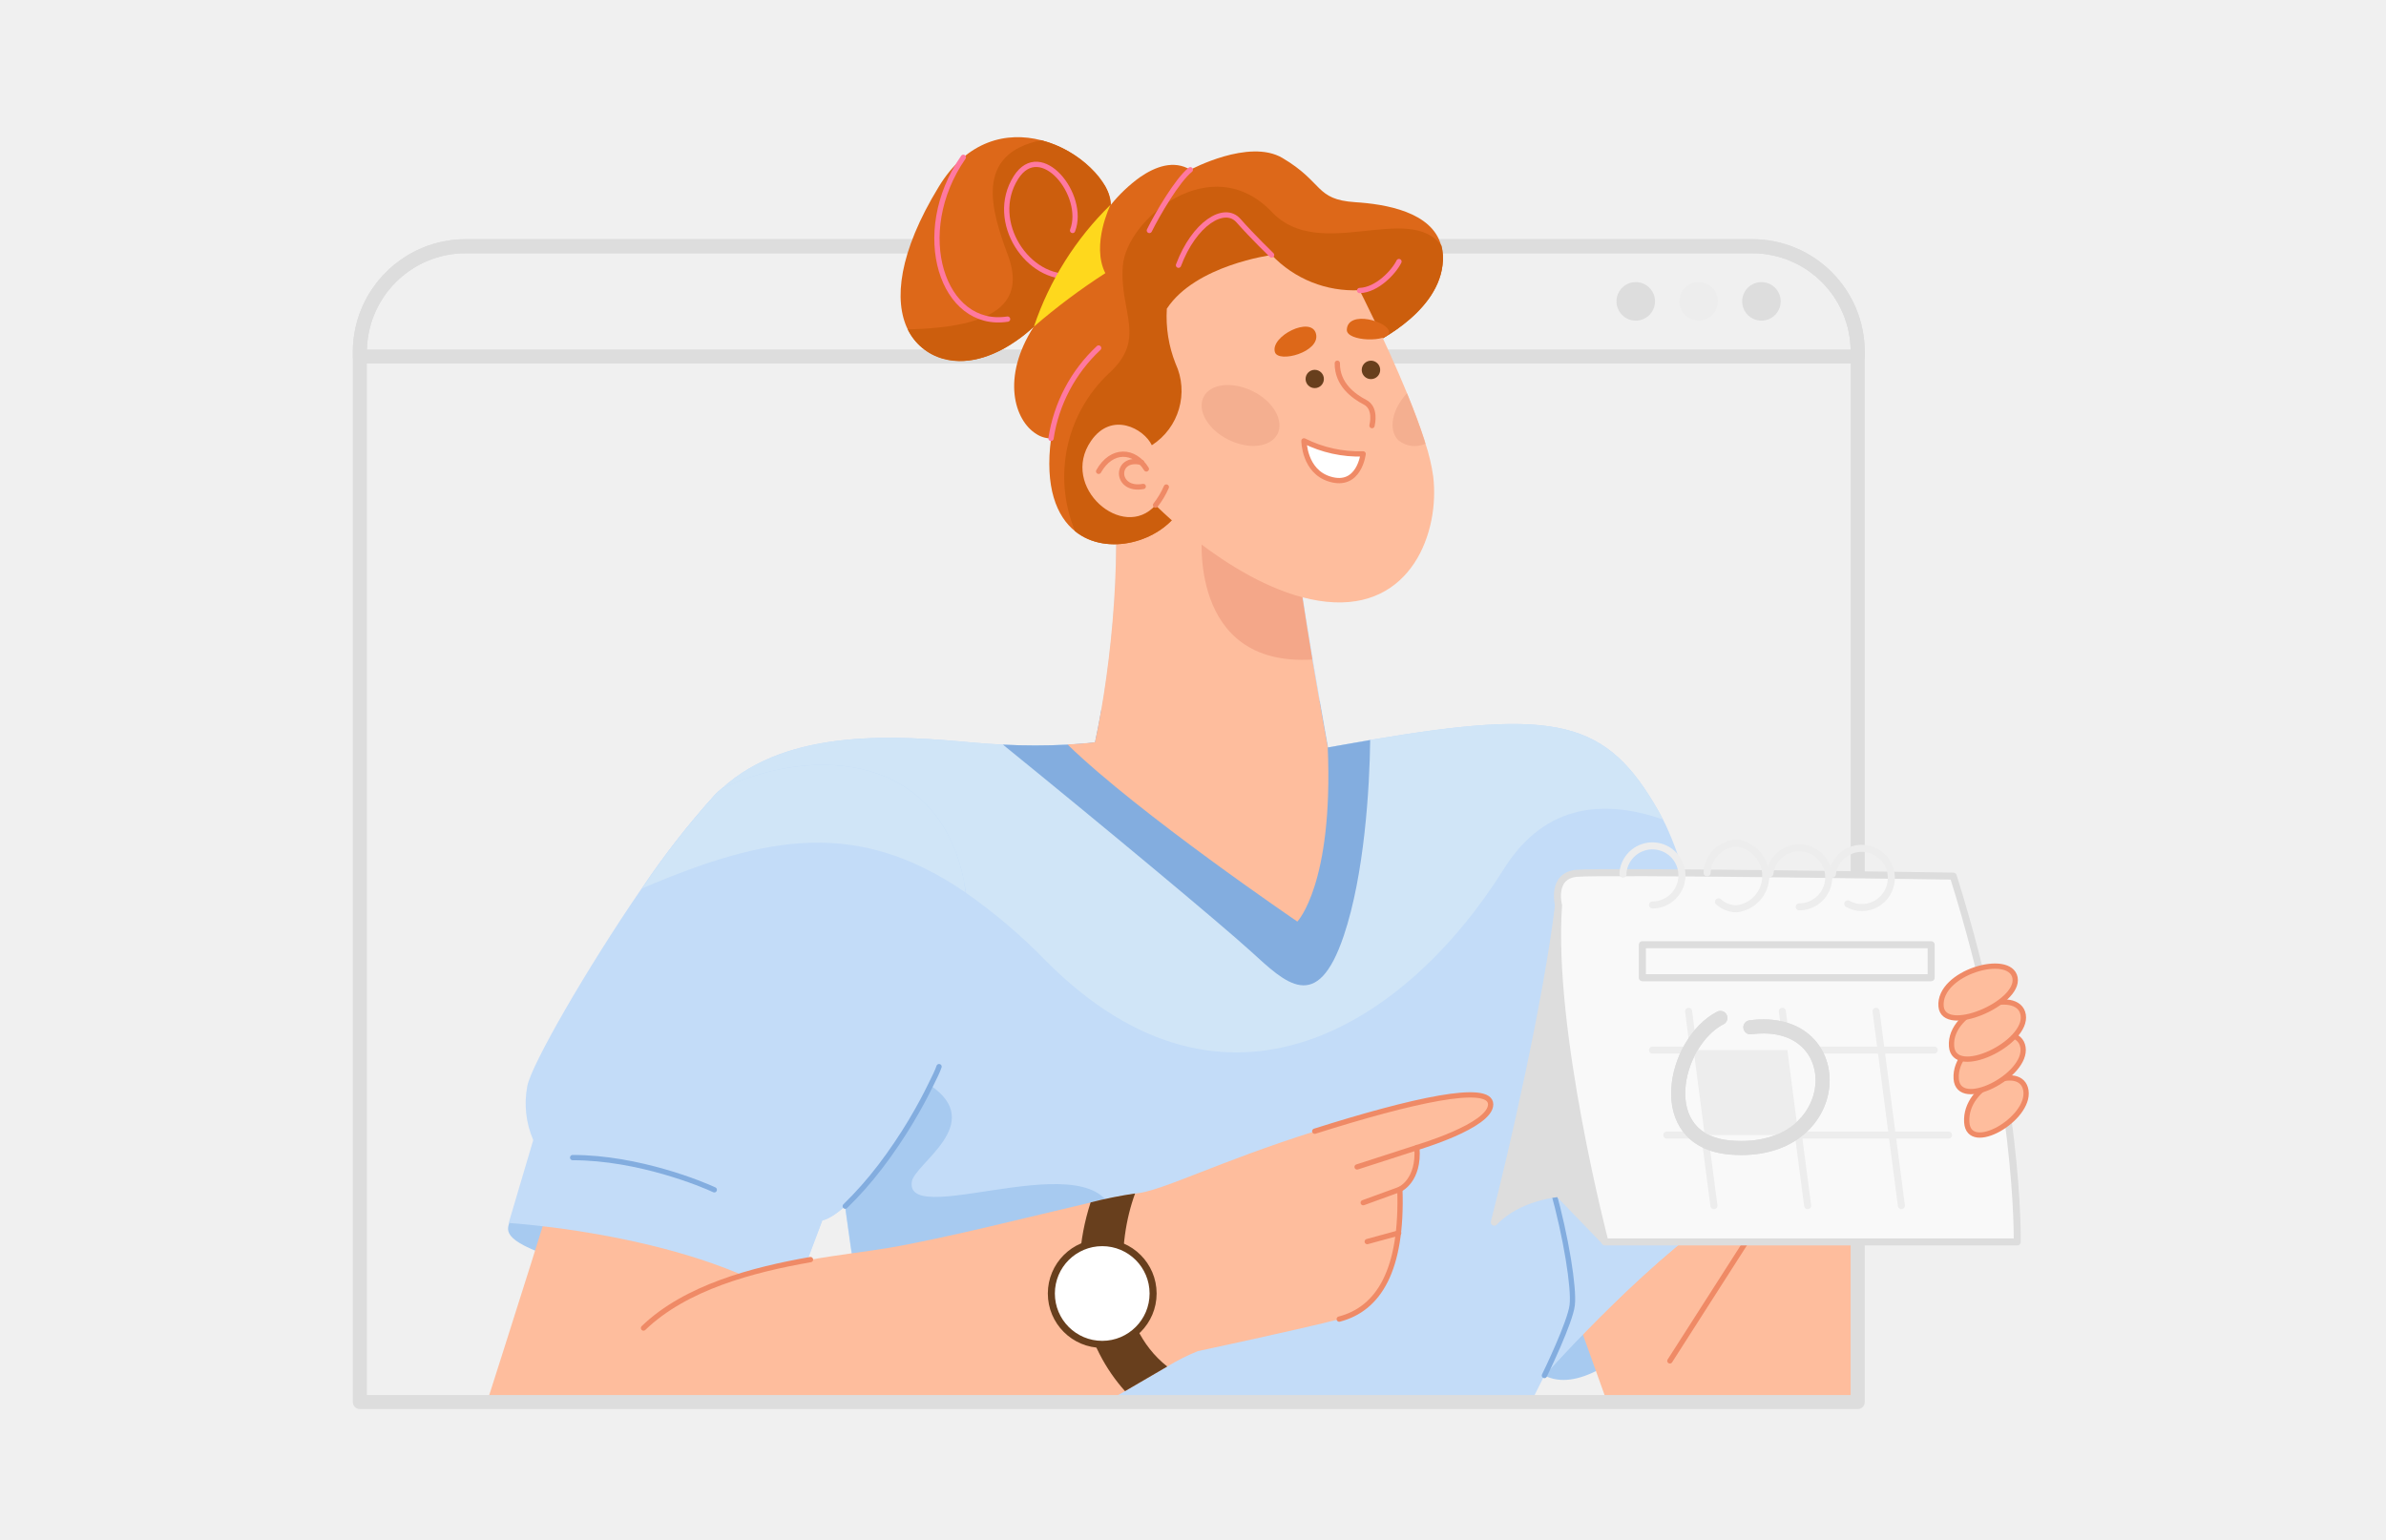
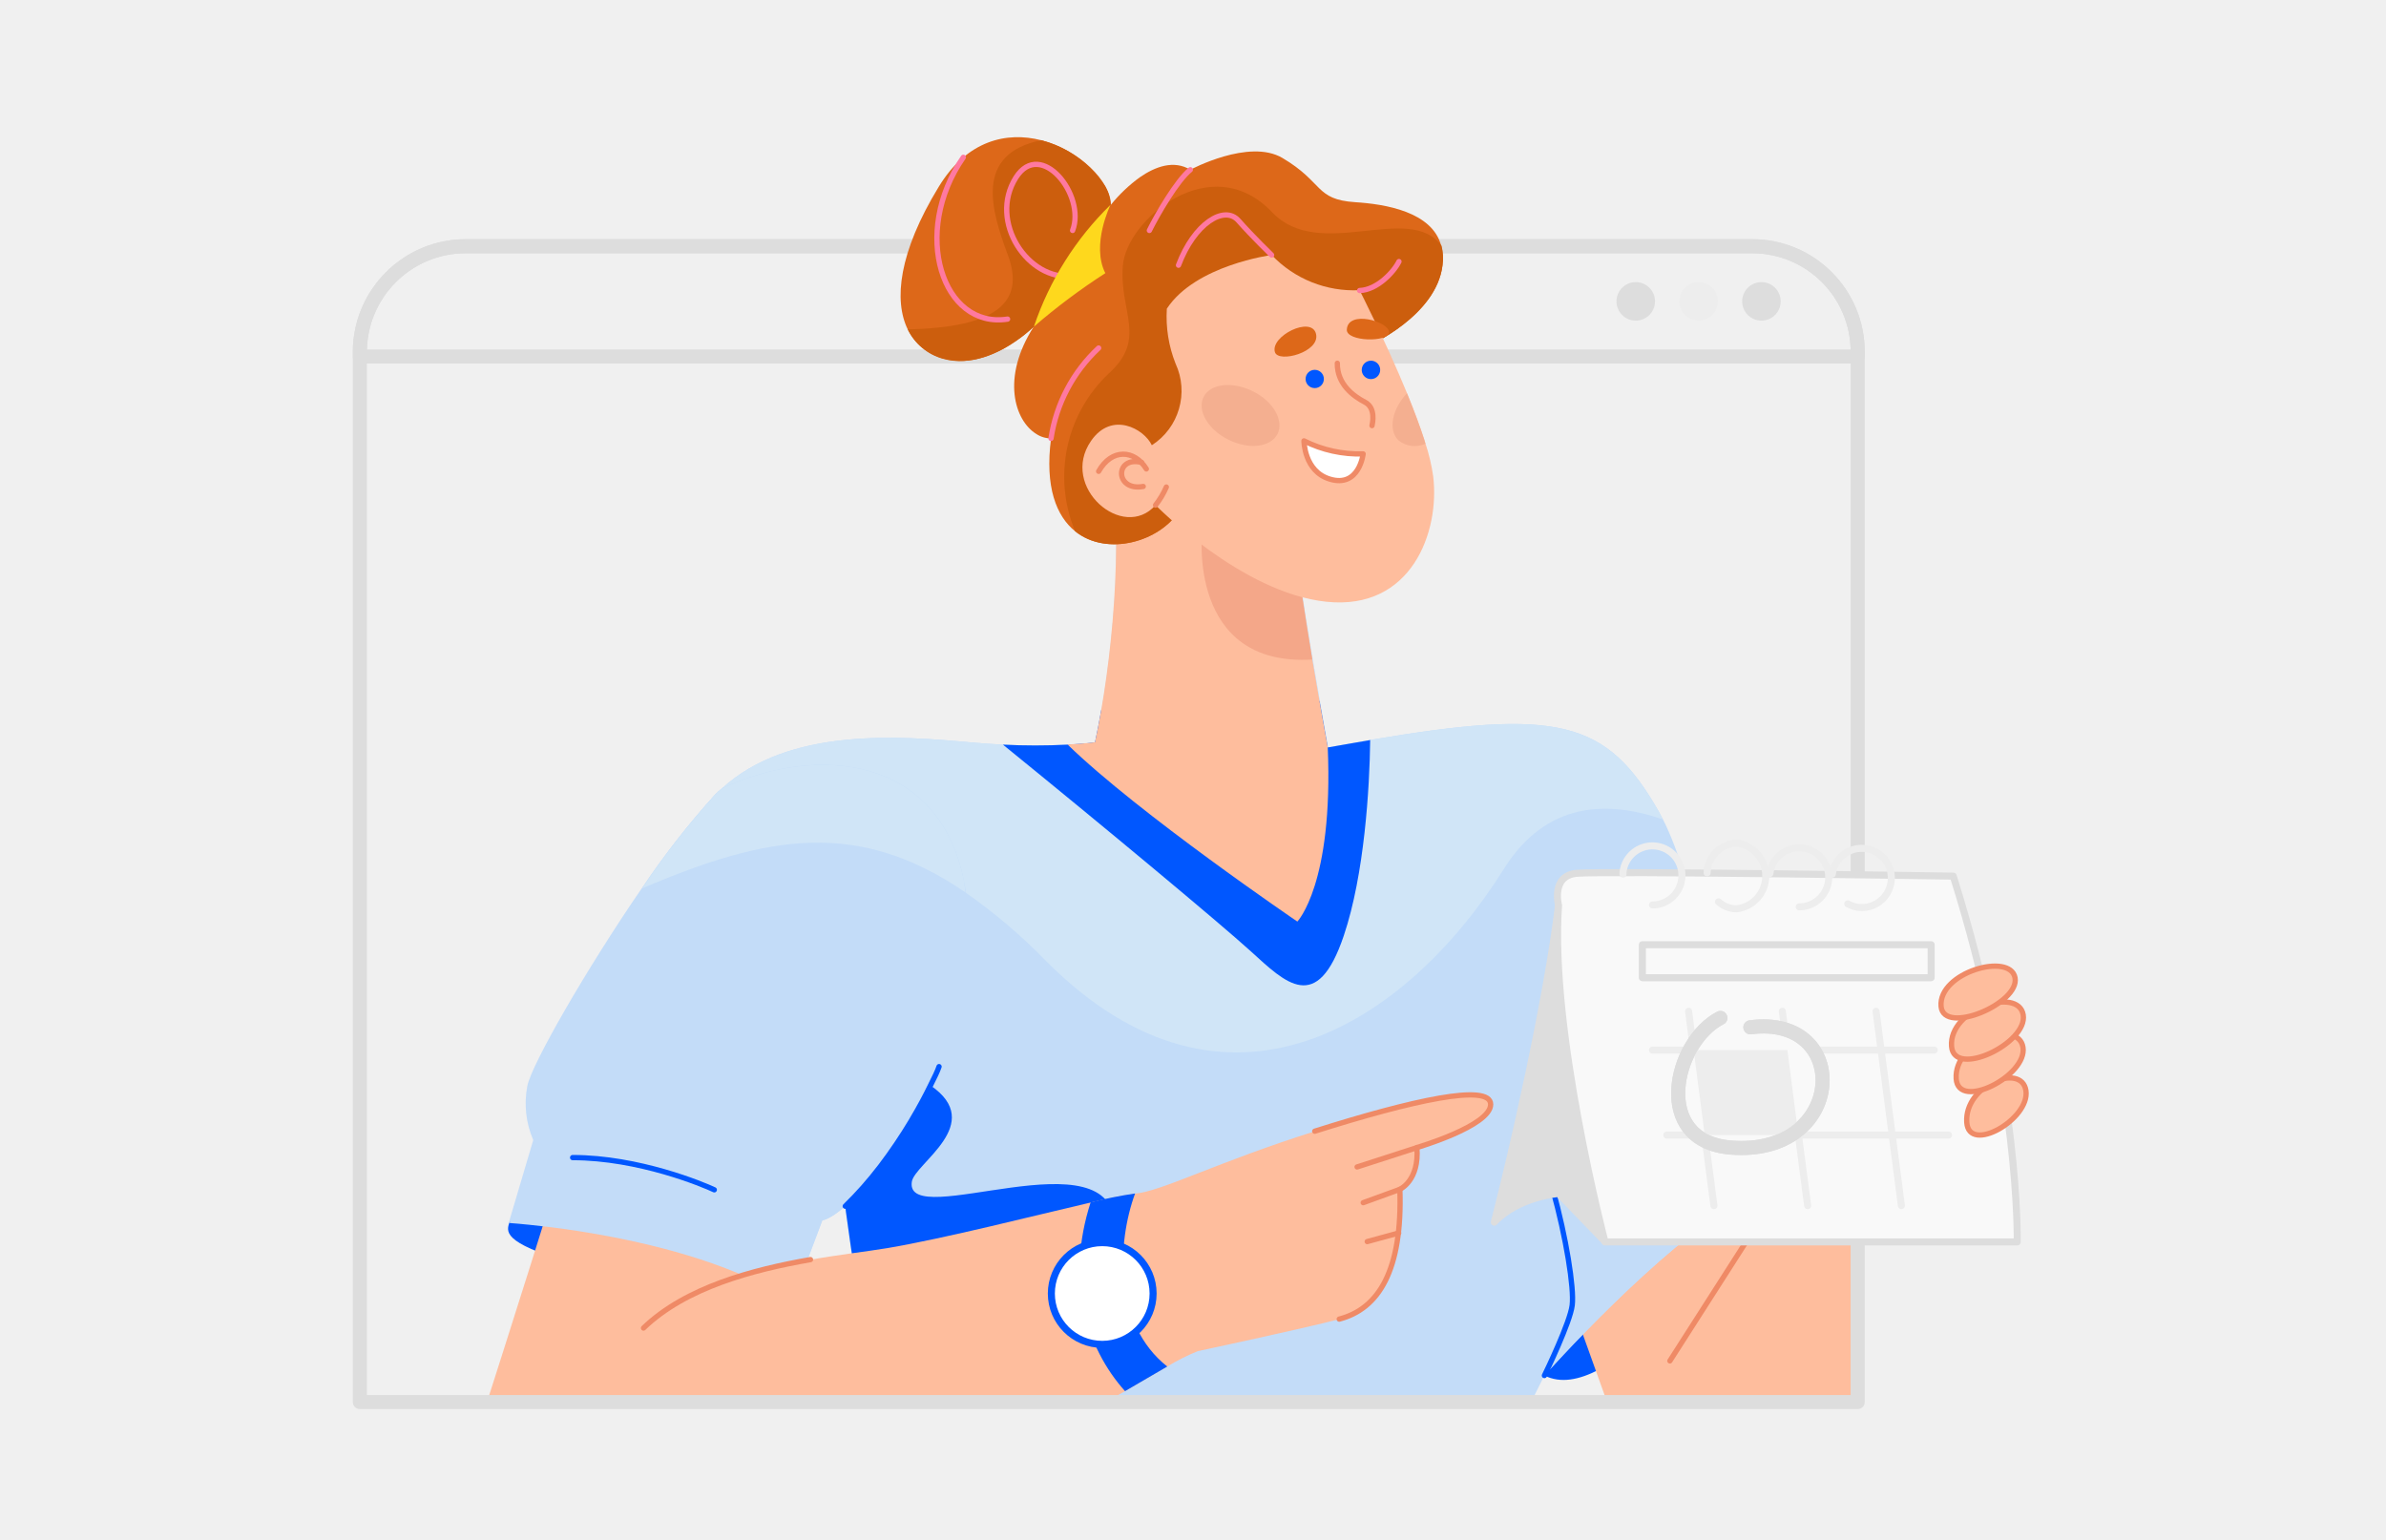
<svg xmlns="http://www.w3.org/2000/svg" viewBox="0 0 339.08 218.8">
  <defs>
-     <style>.cls-1,.cls-13,.cls-18,.cls-19,.cls-25,.cls-5,.cls-9{fill:none;}.cls-2{clip-path:url(#clip-path);}.cls-3{fill:#a7caf0;}.cls-21,.cls-4{fill:#febd9d;}.cls-21,.cls-24,.cls-5{stroke:#ef8a66;}.cls-12,.cls-13,.cls-16,.cls-17,.cls-18,.cls-19,.cls-20,.cls-21,.cls-24,.cls-25,.cls-5,.cls-9{stroke-linecap:round;stroke-linejoin:round;}.cls-21,.cls-24,.cls-25,.cls-5,.cls-9{stroke-width:0.75px;}.cls-6{fill:#c3dcf8;}.cls-7{fill:#d0e5f7;}.cls-8{fill:#83addf;}.cls-9{stroke:#83addf;}.cls-10{fill:#f4a789;}.cls-11{fill:#683f1d;}.cls-12,.cls-24{fill:#fff;}.cls-12{stroke:#683f1d;}.cls-13,.cls-16,.cls-17,.cls-19,.cls-20{stroke:#ddd;}.cls-13,.cls-20{stroke-width:2px;}.cls-14,.cls-16{fill:#ddd;}.cls-15{fill:#ededed;}.cls-17,.cls-20{fill:#f9f9f9;}.cls-18{stroke:#ededed;}.cls-22{fill:#dd6819;}.cls-23{fill:#cc5e0d;}.cls-25{stroke:#ff79a0;}.cls-26{fill:#fed81d;}.cls-27{fill:#f4af90;}</style>
+     <style>.cls-1,.cls-13,.cls-18,.cls-19,.cls-25,.cls-5,.cls-9{fill:none;}.cls-2{clip-path:url(#clip-path);}.cls-3{fill:#0057ff;}.cls-21,.cls-4{fill:#febd9d;}.cls-21,.cls-24,.cls-5{stroke:#ef8a66;}.cls-12,.cls-13,.cls-16,.cls-17,.cls-18,.cls-19,.cls-20,.cls-21,.cls-24,.cls-25,.cls-5,.cls-9{stroke-linecap:round;stroke-linejoin:round;}.cls-21,.cls-24,.cls-25,.cls-5,.cls-9{stroke-width:0.75px;}.cls-6{fill:#c3dcf8;}.cls-7{fill:#d0e5f7;}.cls-8{fill:#0057ff;}.cls-9{stroke:#0057ff;}.cls-10{fill:#f4a789;}.cls-11{fill:#0057ff;}.cls-12,.cls-24{fill:#fff;}.cls-12{stroke:#0057ff;}.cls-13,.cls-16,.cls-17,.cls-19,.cls-20{stroke:#ddd;}.cls-13,.cls-20{stroke-width:2px;}.cls-14,.cls-16{fill:#ddd;}.cls-15{fill:#ededed;}.cls-17,.cls-20{fill:#f9f9f9;}.cls-18{stroke:#ededed;}.cls-22{fill:#dd6819;}.cls-23{fill:#cc5e0d;}.cls-25{stroke:#ff79a0;}.cls-26{fill:#fed81d;}.cls-27{fill:#f4af90;}</style>
    <clipPath id="clip-path">
      <path class="cls-1" d="M264,50V199.3H51.14V50A15.05,15.05,0,0,1,66.2,35H249A15,15,0,0,1,264,50Z" />
    </clipPath>
  </defs>
  <g id="Girl">
    <g id="body">
      <g class="cls-2">
        <path class="cls-3" d="M219.48,195.53c4.58,2.29,10.52-2,17.11-7.82l-7.15-6.4S218.25,191.75,219.48,195.53Z" />
        <polygon class="cls-4" points="280.54 167.99 264 201.68 229.24 201.68 223.44 185.5 243.12 167.99 280.54 167.99" />
        <path class="cls-5" d="M253.59,168c-4.06,6.36-10.76,16.81-16.28,25.45" />
        <path class="cls-6" d="M247.4,170.62c-11.79,6.74-27.92,24.91-27.92,24.91l-4.32,8.6-2.52,5H127.09c-2-7.21-3.72-16.59-5-24.2-1-5.9-1.64-10.72-1.9-12.6-.08-.55-.11-.86-.11-.86-2.18,1.93-3.24,2-3.24,2l-4,10.57-.37,1c-14.2-9.5-40.18-11.19-40.18-11.19l3.49-11.79a13.1,13.1,0,0,1-.84-7.69c.57-3,8.39-16.64,16.27-28.11A113.62,113.62,0,0,1,101.59,113c.31-.32.63-.62,1-.92,9.51-8.74,25.27-7.48,35.62-6.53,1.54.13,3,.24,4.37.3a90.14,90.14,0,0,0,9.18,0c2.51-.13,3.9-.32,3.9-.32.31-1.46.62-3,.91-4.69,1.88-10.93,2.93-25.53,1.26-35.12l26.31,11.75c.46,4.79,2.22,15.27,3.43,22.18.67,3.85,1.17,6.6,1.17,6.6,2.11-.39,4.12-.74,6-1.07,26.71-4.53,33.6-2.82,41,10.2.19.35.39.71.58,1.08,4.57,9,7.67,27,9.41,39.72C246.84,164.52,247.4,170.62,247.4,170.62Z" />
        <path class="cls-6" d="M247.4,170.62c-11.57,6.61-27.32,24.23-27.91,24.89.22-.44,3.66-7.56,3.95-10s-.86-9.65-2.76-16.45l25-12.85C246.84,164.52,247.4,170.62,247.4,170.62Z" />
        <path class="cls-3" d="M158.38,174.52c-.2,9.58-22.64,10.93-36.25,10.4-1-5.9-1.64-10.72-1.9-12.6-.08-.55-.11-.86-.11-.86a64.39,64.39,0,0,0,12.11-17.17c8,5.47-2.26,11.08-2.65,13.7C128.52,175.21,158.65,160.8,158.38,174.52Z" />
        <path class="cls-7" d="M236.31,116.48c-7.8-2.7-16.56-2.62-22.62,7.08-13.67,21.82-39.33,38.84-65,13.08a79.1,79.1,0,0,0-11.48-9.77c-15.17-10.39-28-8.28-45.94-.59A113.62,113.62,0,0,1,101.59,113c.31-.32.63-.62,1-.92,9.51-8.74,25.27-7.48,35.62-6.53,1.54.13,3,.24,4.37.3a90.14,90.14,0,0,0,9.18,0c2.51-.13,3.9-.32,3.9-.32.31-1.46.62-3,.91-4.69,1.88-10.93,2.93-25.53,1.26-35.12l26.31,11.75c.46,4.79,2.22,15.27,3.43,22.18.67,3.85,1.17,6.6,1.17,6.6,2.11-.39,4.12-.74,6-1.07,26.71-4.53,33.6-2.82,41,10.2C235.92,115.75,236.12,116.11,236.31,116.48Z" />
        <path class="cls-8" d="M194.72,105.2c-.08,6.77-.81,19.08-3.75,27.8-3.8,11.3-8.28,6.71-13.2,2.24-4.46-4.05-20.68-17.56-35.24-29.39a90.14,90.14,0,0,0,9.18,0c2.51-.13,3.9-.32,3.9-.32.31-1.46.62-3,.91-4.69,10.58-.7,23.25-1.37,31-1.19.67,3.85,1.17,6.6,1.17,6.6C190.8,105.88,192.81,105.53,194.72,105.2Z" />
        <path class="cls-4" d="M184.37,131s-22.52-15.31-32.66-25.17c2.51-.13,3.9-.32,3.9-.32,2.41-11.07,4.09-28.76,2.17-39.81l17.1,7.64,9.21,4.11c.34,3.54,1.4,10.23,2.4,16.26,1.13,6.65,2.2,12.52,2.2,12.52C189.51,125.66,184.37,131,184.37,131Z" />
        <path class="cls-9" d="M219.48,195.53a0,0,0,0,0,0,0c.22-.44,3.66-7.56,3.95-10s-.86-9.65-2.76-16.45l-.3-1.06" />
        <path class="cls-10" d="M186.49,93.75c-17.73,1.07-15.73-18-15.61-18.5l4-1.87,9.21,4.11C184.43,81,185.49,87.72,186.49,93.75Z" />
        <path class="cls-3" d="M72.36,173.87c-.5,1.47-.5,3.07,10.65,6.21l1.73-7.34S74.59,170,72.36,173.87Z" />
        <path class="cls-4" d="M78.47,170c-2.62,8.55-11.76,37.15-11.76,37.15-2.48,10.48,28.62,17.34,39.7-.48L112.5,178A51.41,51.41,0,0,0,78.47,170Z" />
        <path class="cls-6" d="M129.61,159.13l-.1.18c-1.32,2.11-2.78,4.26-4.38,6.48a1.34,1.34,0,0,0-.11.14,51,51,0,0,1-4.9,5.53c-2.18,1.93-3.24,2-3.24,2l-4.34,11.56c-.44-.3-.9-.58-1.37-.87-7.91-4.79-18.81-7.43-27-8.83-2.69-.46-5.09-.79-7-1-2.94-.35-4.76-.47-4.76-.47l3.49-11.79a13.1,13.1,0,0,1-.84-7.69c.57-3,8.39-16.64,16.27-28.11A113.62,113.62,0,0,1,101.59,113c.31-.32.63-.62,1-.92,13.48-6.3,31-4.75,34.45,13.43.08.45.17.91.23,1.36C139.2,138.94,136.21,148.55,129.61,159.13Z" />
        <path class="cls-7" d="M137.22,126.87c-15.17-10.39-28-8.28-45.94-.59A113.62,113.62,0,0,1,101.59,113c.31-.32.63-.62,1-.92,13.48-6.3,31-4.75,34.45,13.43C137.07,126,137.16,126.42,137.22,126.87Z" />
        <path class="cls-9" d="M81.38,164.55c9.39,0,18.58,3.84,20.13,4.58" />
        <path class="cls-9" d="M120.12,171.46a51,51,0,0,0,4.9-5.53,1.34,1.34,0,0,1,.11-.14,70.57,70.57,0,0,0,4.38-6.48l.1-.18c1.07-1.79,1.94-3.44,2.62-4.84.54-1.08,1-2,1.22-2.67" />
        <path class="cls-4" d="M201.4,163.12c.37,4.72-2.42,5.93-2.42,5.93.38,11.5-3,17-8.62,18.46s-20.13,4.55-20.13,4.55a29.37,29.37,0,0,0-4.35,2.19l-6,3.5c-7.21,4.23-18.58,8.16-32.09,15.29-23.94,12.62-41,5.78-42.15-7.62-2.06-24.5,29.08-26.1,40.45-28,8.23-1.39,21-4.65,28.9-6.48a64.31,64.31,0,0,1,6.32-1.27h0c3.81-.33,11.69-4.49,25.52-8.85s25-6.87,25-3.81S201.4,163.12,201.4,163.12Z" />
        <path class="cls-5" d="M186.84,160.8c13.81-4.37,25-6.87,25-3.81s-10.48,6.13-10.48,6.13c.37,4.72-2.42,5.93-2.42,5.93.38,11.5-3,17-8.62,18.46" />
        <path class="cls-5" d="M91.45,188.78c6-5.8,15.61-8.31,23.73-9.73" />
        <path class="cls-11" d="M165.88,194.25l-6,3.5c-5.56-6.2-8.45-15.82-4.89-26.83a64.31,64.31,0,0,1,6.32-1.27C158.72,176.71,158.25,188.21,165.88,194.25Z" />
        <line class="cls-5" x1="201.4" y1="163.12" x2="192.86" y2="165.88" />
        <line class="cls-5" x1="198.98" y1="169.05" x2="193.73" y2="170.96" />
        <line class="cls-5" x1="194.3" y1="176.49" x2="198.77" y2="175.27" />
        <path class="cls-12" d="M163.87,183.87a7.23,7.23,0,1,1-7.23-7.23A7.23,7.23,0,0,1,163.87,183.87Z" />
      </g>
    </g>
    <g id="bg">
      <path class="cls-13" d="M264,50V199.3H51.14V50A15.05,15.05,0,0,1,66.2,35H249A15,15,0,0,1,264,50Z" />
      <path class="cls-13" d="M264,50v.68H51.14V50A15.05,15.05,0,0,1,66.2,35H249A15,15,0,0,1,264,50Z" />
      <path class="cls-14" d="M235.2,42.83a2.74,2.74,0,1,1-2.74-2.73A2.74,2.74,0,0,1,235.2,42.83Z" />
      <circle class="cls-15" cx="241.39" cy="42.83" r="2.74" />
      <path class="cls-14" d="M253.06,42.83a2.74,2.74,0,1,1-2.74-2.73A2.74,2.74,0,0,1,253.06,42.83Z" />
    </g>
    <g id="Calendar">
      <path class="cls-16" d="M212.36,173.73c3.42-3.63,9.13-4.08,9.13-4.08l6.6,6.84s1.89-20.17-6.6-47.85C219.87,142.15,214.91,163.9,212.36,173.73Z" />
      <path class="cls-17" d="M277.58,124.54c9.55,30.3,9.09,52,9.09,52H228.09s-7.88-30.07-6.6-47.85c0,0-1.11-4.19,2.56-4.55S277.58,124.54,277.58,124.54Z" />
      <path class="cls-18" d="M230.65,124.25a2.26,2.26,0,0,1,0-.26,4.2,4.2,0,1,1,4.19,4.65" />
      <path class="cls-18" d="M260.4,124.25a4.21,4.21,0,1,1,4.19,4.76,4,4,0,0,1-2-.53" />
      <path class="cls-18" d="M242.6,124.07a4.39,4.39,0,0,1,4.17-4.22,4.7,4.7,0,0,1,0,9.34,3.89,3.89,0,0,1-2.55-1" />
      <path class="cls-18" d="M251.52,124.17a4.2,4.2,0,1,1,4.17,4.74" />
      <rect class="cls-19" x="233.4" y="134.29" width="41.04" height="4.69" />
      <polyline class="cls-18" points="243.57 171.38 243.05 167.43 240.4 147.09 239.97 143.75" />
      <polyline class="cls-18" points="256.89 171.38 256.33 167.14 253.76 147.36 253.29 143.75" />
      <line class="cls-18" x1="266.61" y1="143.75" x2="270.21" y2="171.38" />
      <polyline class="cls-18" points="274.88 149.27 254.01 149.27 240.69 149.27 234.84 149.27" />
      <polyline class="cls-18" points="276.91 161.35 255.58 161.35 242.26 161.35 236.87 161.35" />
      <path class="cls-20" d="M244.49,144.7c-6.62,3.38-9.81,17.48,1.42,18.42,16.55,1.38,17.34-19,2.84-17.09" />
      <polygon class="cls-15" points="255.58 161.35 242.26 161.35 240.69 149.27 254.01 149.27 255.58 161.35" />
      <path class="cls-21" d="M279.5,159.52c.28,4.6,9-.46,8.41-4.48S279.18,154.21,279.5,159.52Z" />
      <path class="cls-21" d="M278,153.35c.32,4.59,10.14-.46,9.49-4.48S277.66,148,278,153.35Z" />
      <path class="cls-21" d="M277.34,148.73c.34,4.6,10.87-.45,10.18-4.48S276.94,143.42,277.34,148.73Z" />
      <path class="cls-21" d="M275.85,143.05c.36,4.16,11.22-.42,10.51-4.07S275.45,138.23,275.85,143.05Z" />
      <path class="cls-13" d="M244.49,144.7c-6.62,3.38-9.81,17.48,1.42,18.42,16.55,1.38,17.34-19,2.84-17.09" />
    </g>
    <g id="head">
      <path class="cls-22" d="M205,37.7c-.86,7.23-10.54,11.47-10.54,11.47L167.6,72.58c-2.75,4.4-10.25,6.6-14.81,2.94-2.66-2.14-4.33-6.3-3.42-13.2a3.8,3.8,0,0,1-2.11-.64c-3.08-1.91-5-8-.36-15.23-.33.32-6.5,6.33-12.86,4.52A7.93,7.93,0,0,1,129,46.82c-2-4.1-1.3-10.91,4.4-20.26,4.06-6.67,9.71-7.87,14.56-6.63,5.47,1.4,9.91,5.91,9.91,9.18A21.53,21.53,0,0,1,162,25.19c2.14-1.48,4.79-2.5,7.16-1.06,0,0,8.33-4.48,13.08-1.68,5.9,3.48,4.6,5.91,10.34,6.29,4.26.27,10.95,1.35,12.23,6.19A7.15,7.15,0,0,1,205,37.7Z" />
      <path class="cls-23" d="M157.82,29.11l-10.9,17.32,0,0a20.68,20.68,0,0,1-2.49,2C142,50.16,138,52.11,134,51A7.93,7.93,0,0,1,129,46.82c12.42-.27,16.78-3.74,14.23-10.57-2.37-6.36-4.82-14.34,4.73-16.32A15.32,15.32,0,0,1,157,26.39,5.57,5.57,0,0,1,157.82,29.11Z" />
      <path class="cls-23" d="M205,37.7c-.86,7.23-10.54,11.47-10.54,11.47L167.6,72.58c-2.75,4.4-10.25,6.6-14.81,2.94a20.16,20.16,0,0,1,4.78-22.43c5.51-5,1.47-8.73,2-15.32s12.57-16.7,21.2-7.61c6.75,7.13,19.47-1.5,24.09,4.77A7.15,7.15,0,0,1,205,37.7Z" />
      <path class="cls-4" d="M188.52,85.54c-12.06-1.23-24.3-13.74-24.3-13.74-4.61,5.23-13.67-2.59-9.18-9.11,2.94-4.29,7.54-1.75,8.65.6a9.2,9.2,0,0,0,3.37-11.61,18.16,18.16,0,0,1-1.24-7.8c4.08-6.21,14.9-7.63,14.9-7.63a16.1,16.1,0,0,0,12.49,5s3.71,7.25,6.73,14.61l.21.51c.85,2.1,1.64,4.19,2.26,6.12.05.19.11.36.16.54a26.51,26.51,0,0,1,1.1,4.65C204.65,75.62,200.57,86.79,188.52,85.54Z" />
      <path class="cls-11" d="M193.52,52.57a1.31,1.31,0,1,0,1.31-1.3A1.31,1.31,0,0,0,193.52,52.57Z" />
      <circle class="cls-11" cx="186.84" cy="53.87" r="1.3" />
      <path class="cls-24" d="M185.31,62.67a17.51,17.51,0,0,0,8.41,1.85s-.56,4.87-4.75,3.58C185.33,67,185.31,62.67,185.31,62.67Z" />
      <path class="cls-22" d="M181.18,50.05c.49,1.61,6.49,0,5.84-2.6S180.5,47.78,181.18,50.05Z" />
      <path class="cls-22" d="M191.4,46.85c-.1,1.74,6,1.85,6,.36S191.56,44,191.4,46.85Z" />
      <path class="cls-25" d="M149.36,62.32a22.14,22.14,0,0,1,6.77-12.85" />
      <path class="cls-25" d="M169.16,24.13c-1.89,1.51-4.72,6.41-5.82,8.63" />
      <path class="cls-25" d="M167.48,37.7c2.23-5.94,6.52-8.61,8.52-6.34s4.71,4.89,4.71,4.89" />
      <path class="cls-25" d="M193.22,41.3c2.5-.09,4.87-2.65,5.59-4.12" />
      <path class="cls-25" d="M143.19,45.36c-9.22,1.44-13.77-12.21-6.29-23" />
      <path class="cls-25" d="M152.43,32.76c1.93-5-4.52-13.07-8.05-7.53-4,6.33,1.83,14.75,8,14" />
      <path class="cls-26" d="M146.93,46.43a43.67,43.67,0,0,1,10.89-17.32s-2.79,5.68-.74,9.72A90.66,90.66,0,0,0,146.93,46.43Z" />
      <path class="cls-5" d="M156.13,67c1.85-3.28,5.09-3.1,6.78-.34" />
      <path class="cls-5" d="M162.24,65.74c-3.84-1-3.84,4.15.23,3.41" />
      <path class="cls-5" d="M190.05,51.63c-.05,3,2.34,4.72,3.93,5.54s1.06,3.06,1,3.33" />
      <path class="cls-5" d="M164.22,71.8a11.43,11.43,0,0,0,1.53-2.57" />
      <path class="cls-27" d="M181.55,61.7c-1,1.89-4.08,2.25-7,.79s-4.46-4.17-3.5-6.07,4.07-2.25,7-.8S182.5,59.8,181.55,61.7Z" />
      <path class="cls-27" d="M202.57,63.08a3.67,3.67,0,0,1-3.86-.51c-1.45-1.45-.9-4.4,1.23-6.66l.21.51c.85,2.1,1.64,4.19,2.26,6.12C202.46,62.73,202.52,62.9,202.57,63.08Z" />
    </g>
  </g>
</svg>
